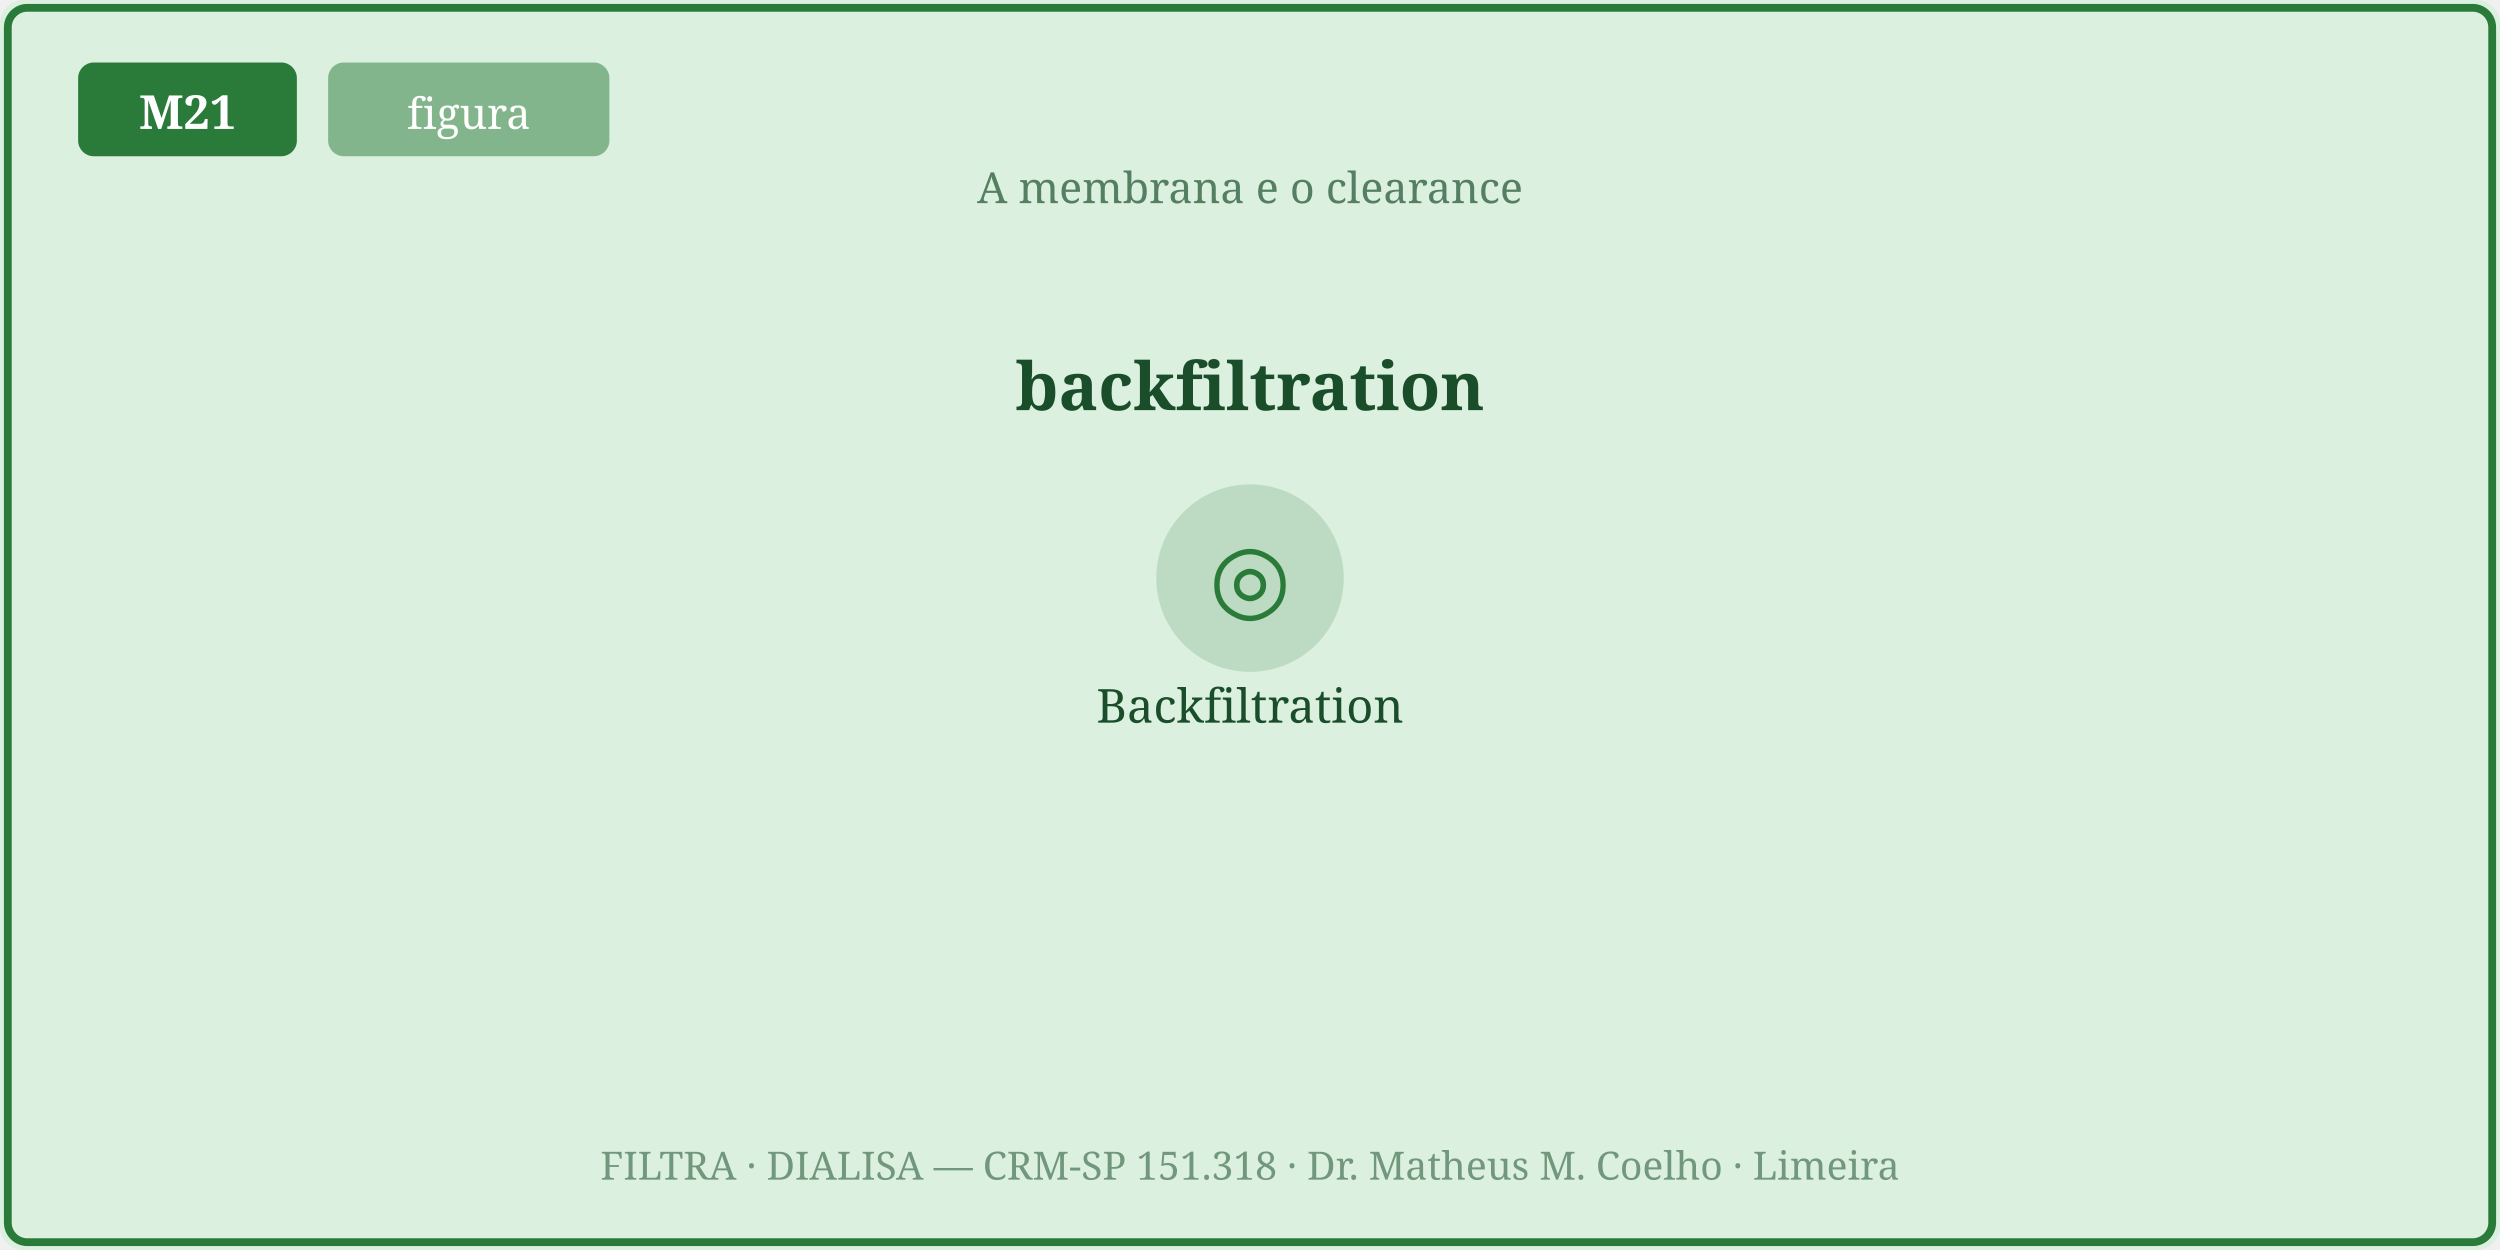
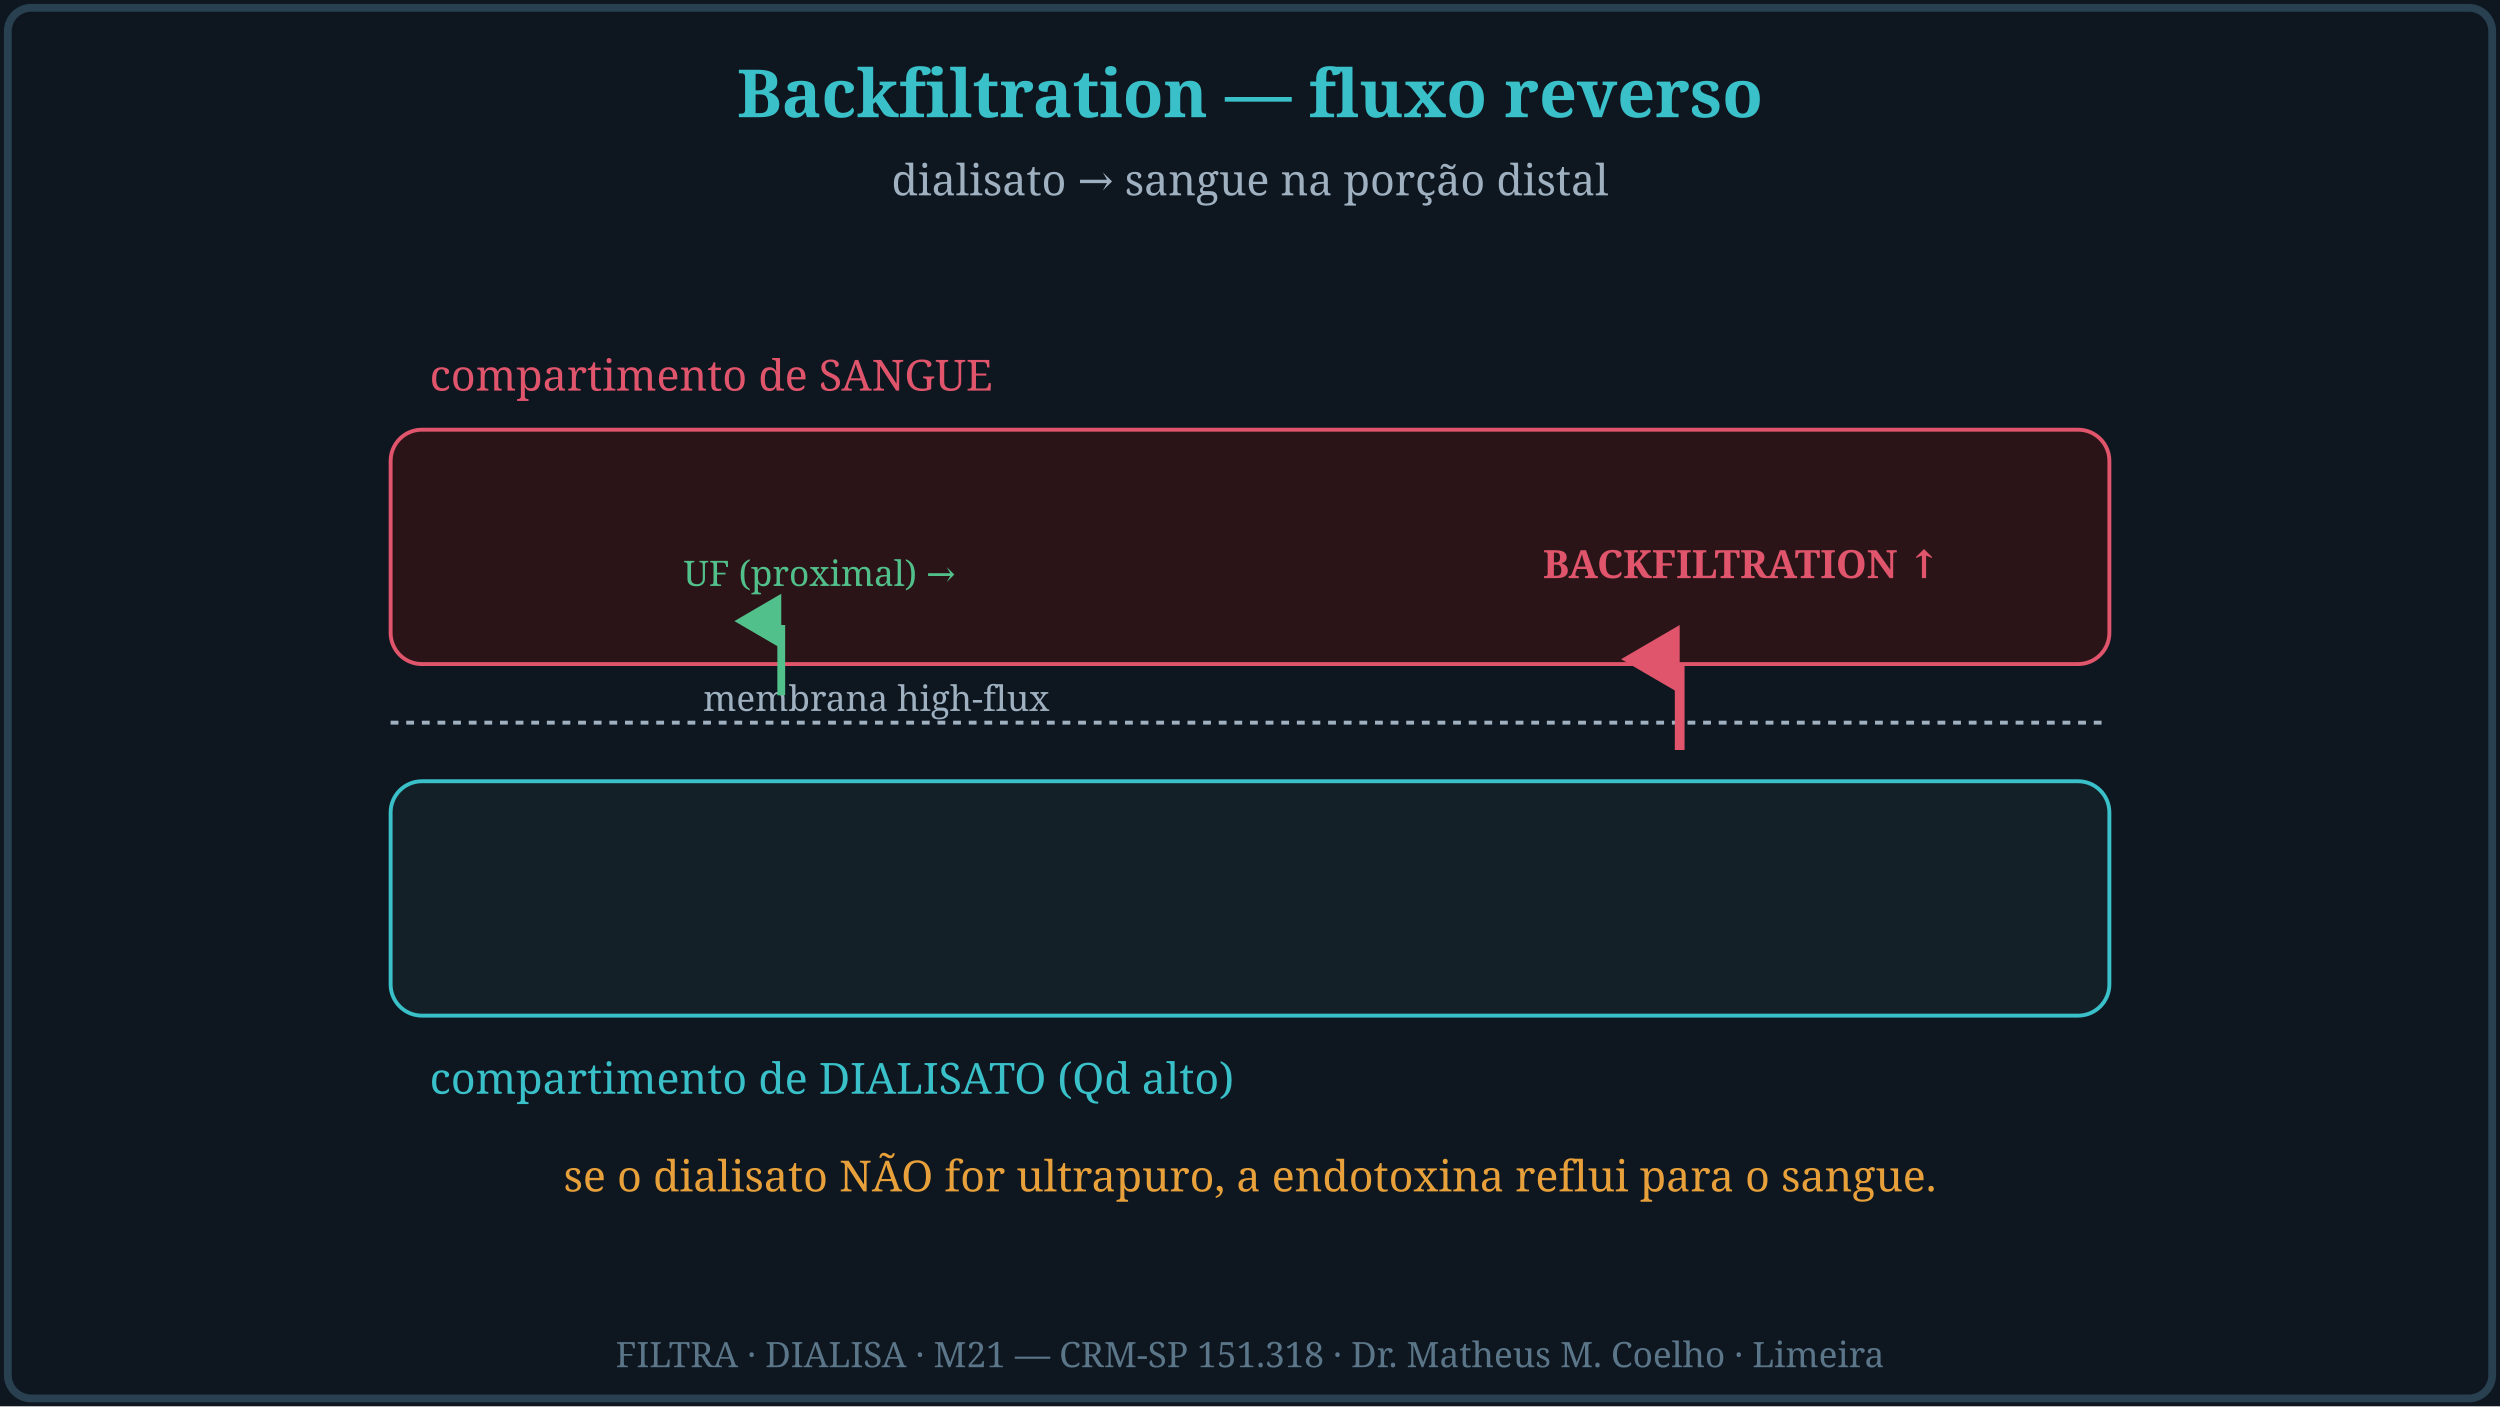
- <svg xmlns="http://www.w3.org/2000/svg" viewBox="0 0 640 320" font-family="Georgia,serif">
-   <rect width="640" height="320" fill="#dcf0e0" rx="6" />
-   <rect x="2" y="2" width="636" height="316" rx="5" fill="none" stroke="#2a7a3a" stroke-width="2" />
-   <rect x="20" y="16" width="56" height="24" rx="4" fill="#2a7a3a" />
-   <text x="48" y="33" text-anchor="middle" font-size="12" font-weight="bold" fill="white">M21</text>
-   <rect x="84" y="16" width="72" height="24" rx="4" fill="#2a7a3a" opacity="0.5" />
-   <text x="120" y="33" text-anchor="middle" font-size="11" fill="white">figura</text>
-   <text x="320" y="52" text-anchor="middle" font-size="11" fill="#1a4e2a" opacity="0.7">A membrana e o clearance</text>
-   <text x="320" y="105" text-anchor="middle" font-size="17" font-weight="bold" fill="#1a4e2a">backfiltration</text>
-   <circle cx="320" cy="148" r="24" fill="#2a7a3a" opacity="0.18" />
-   <text x="320" y="156" text-anchor="middle" font-size="24" fill="#2a7a3a">◎</text>
-   <text x="320" y="185" text-anchor="middle" font-size="12" fill="#1a4e2a">Backfiltration</text>
-   <text x="320" y="302" text-anchor="middle" font-size="10" fill="#1a4e2a" opacity="0.55">FILTRA · DIALISA — CRM-SP 151.318 · Dr. Matheus M. Coelho · Limeira</text>
+ <svg xmlns="http://www.w3.org/2000/svg" viewBox="0 0 640 360" font-family="Georgia,serif">
+   <rect width="640" height="360" fill="#0e1620" />
+   <rect x="2" y="2" width="636" height="356" rx="6" fill="none" stroke="#284050" stroke-width="2" />
+   <text x="320" y="30" text-anchor="middle" font-size="17" font-weight="bold" fill="#39c0c8">Backfiltration — fluxo reverso</text>
+   <text x="320" y="50" text-anchor="middle" font-size="11" fill="#9fb1c0">dialisato → sangue na porção distal</text>
+   <rect x="100" y="110" width="440" height="60" rx="8" fill="#2a1418" stroke="#e0556b" />
+   <text x="110" y="100" font-size="11" fill="#e0556b">compartimento de SANGUE</text>
+   <rect x="100" y="200" width="440" height="60" rx="8" fill="#142028" stroke="#39c0c8" />
+   <text x="110" y="280" font-size="11" fill="#39c0c8">compartimento de DIALISATO (Qd alto)</text>
+   <line x1="100" y1="185" x2="540" y2="185" stroke="#9fb1c0" stroke-dasharray="2 2" />
+   <text x="180" y="182" font-size="9" fill="#9fb1c0">membrana high-flux</text>
+   <line x1="200" y1="178" x2="200" y2="160" stroke="#52c08a" stroke-width="2" marker-end="url(#ar1)" />
+   <text x="175" y="150" font-size="9" fill="#52c08a">UF (proximal) →</text>
+   <line x1="430" y1="192" x2="430" y2="170" stroke="#e0556b" stroke-width="2.5" marker-end="url(#ar2)" />
+   <text x="395" y="148" font-size="10" fill="#e0556b" font-weight="bold">BACKFILTRATION ↑</text>
+   <defs>
+     <marker id="ar1" markerWidth="7" markerHeight="7" refX="3" refY="6" orient="auto">
+       <path d="M0,6 L3.5,0 L7,6 Z" fill="#52c08a" />
+     </marker>
+     <marker id="ar2" markerWidth="7" markerHeight="7" refX="3" refY="6" orient="auto">
+       <path d="M0,6 L3.5,0 L7,6 Z" fill="#e0556b" />
+     </marker>
+   </defs>
+   <text x="320" y="305" text-anchor="middle" font-size="11" fill="#e8a13a">se o dialisato NÃO for ultrapuro, a endotoxina reflui para o sangue.</text>
+   <text x="320" y="350" text-anchor="middle" font-size="9" fill="#5b7689">FILTRA · DIALISA · M21 — CRM-SP 151.318 · Dr. Matheus M. Coelho · Limeira</text>
</svg>
